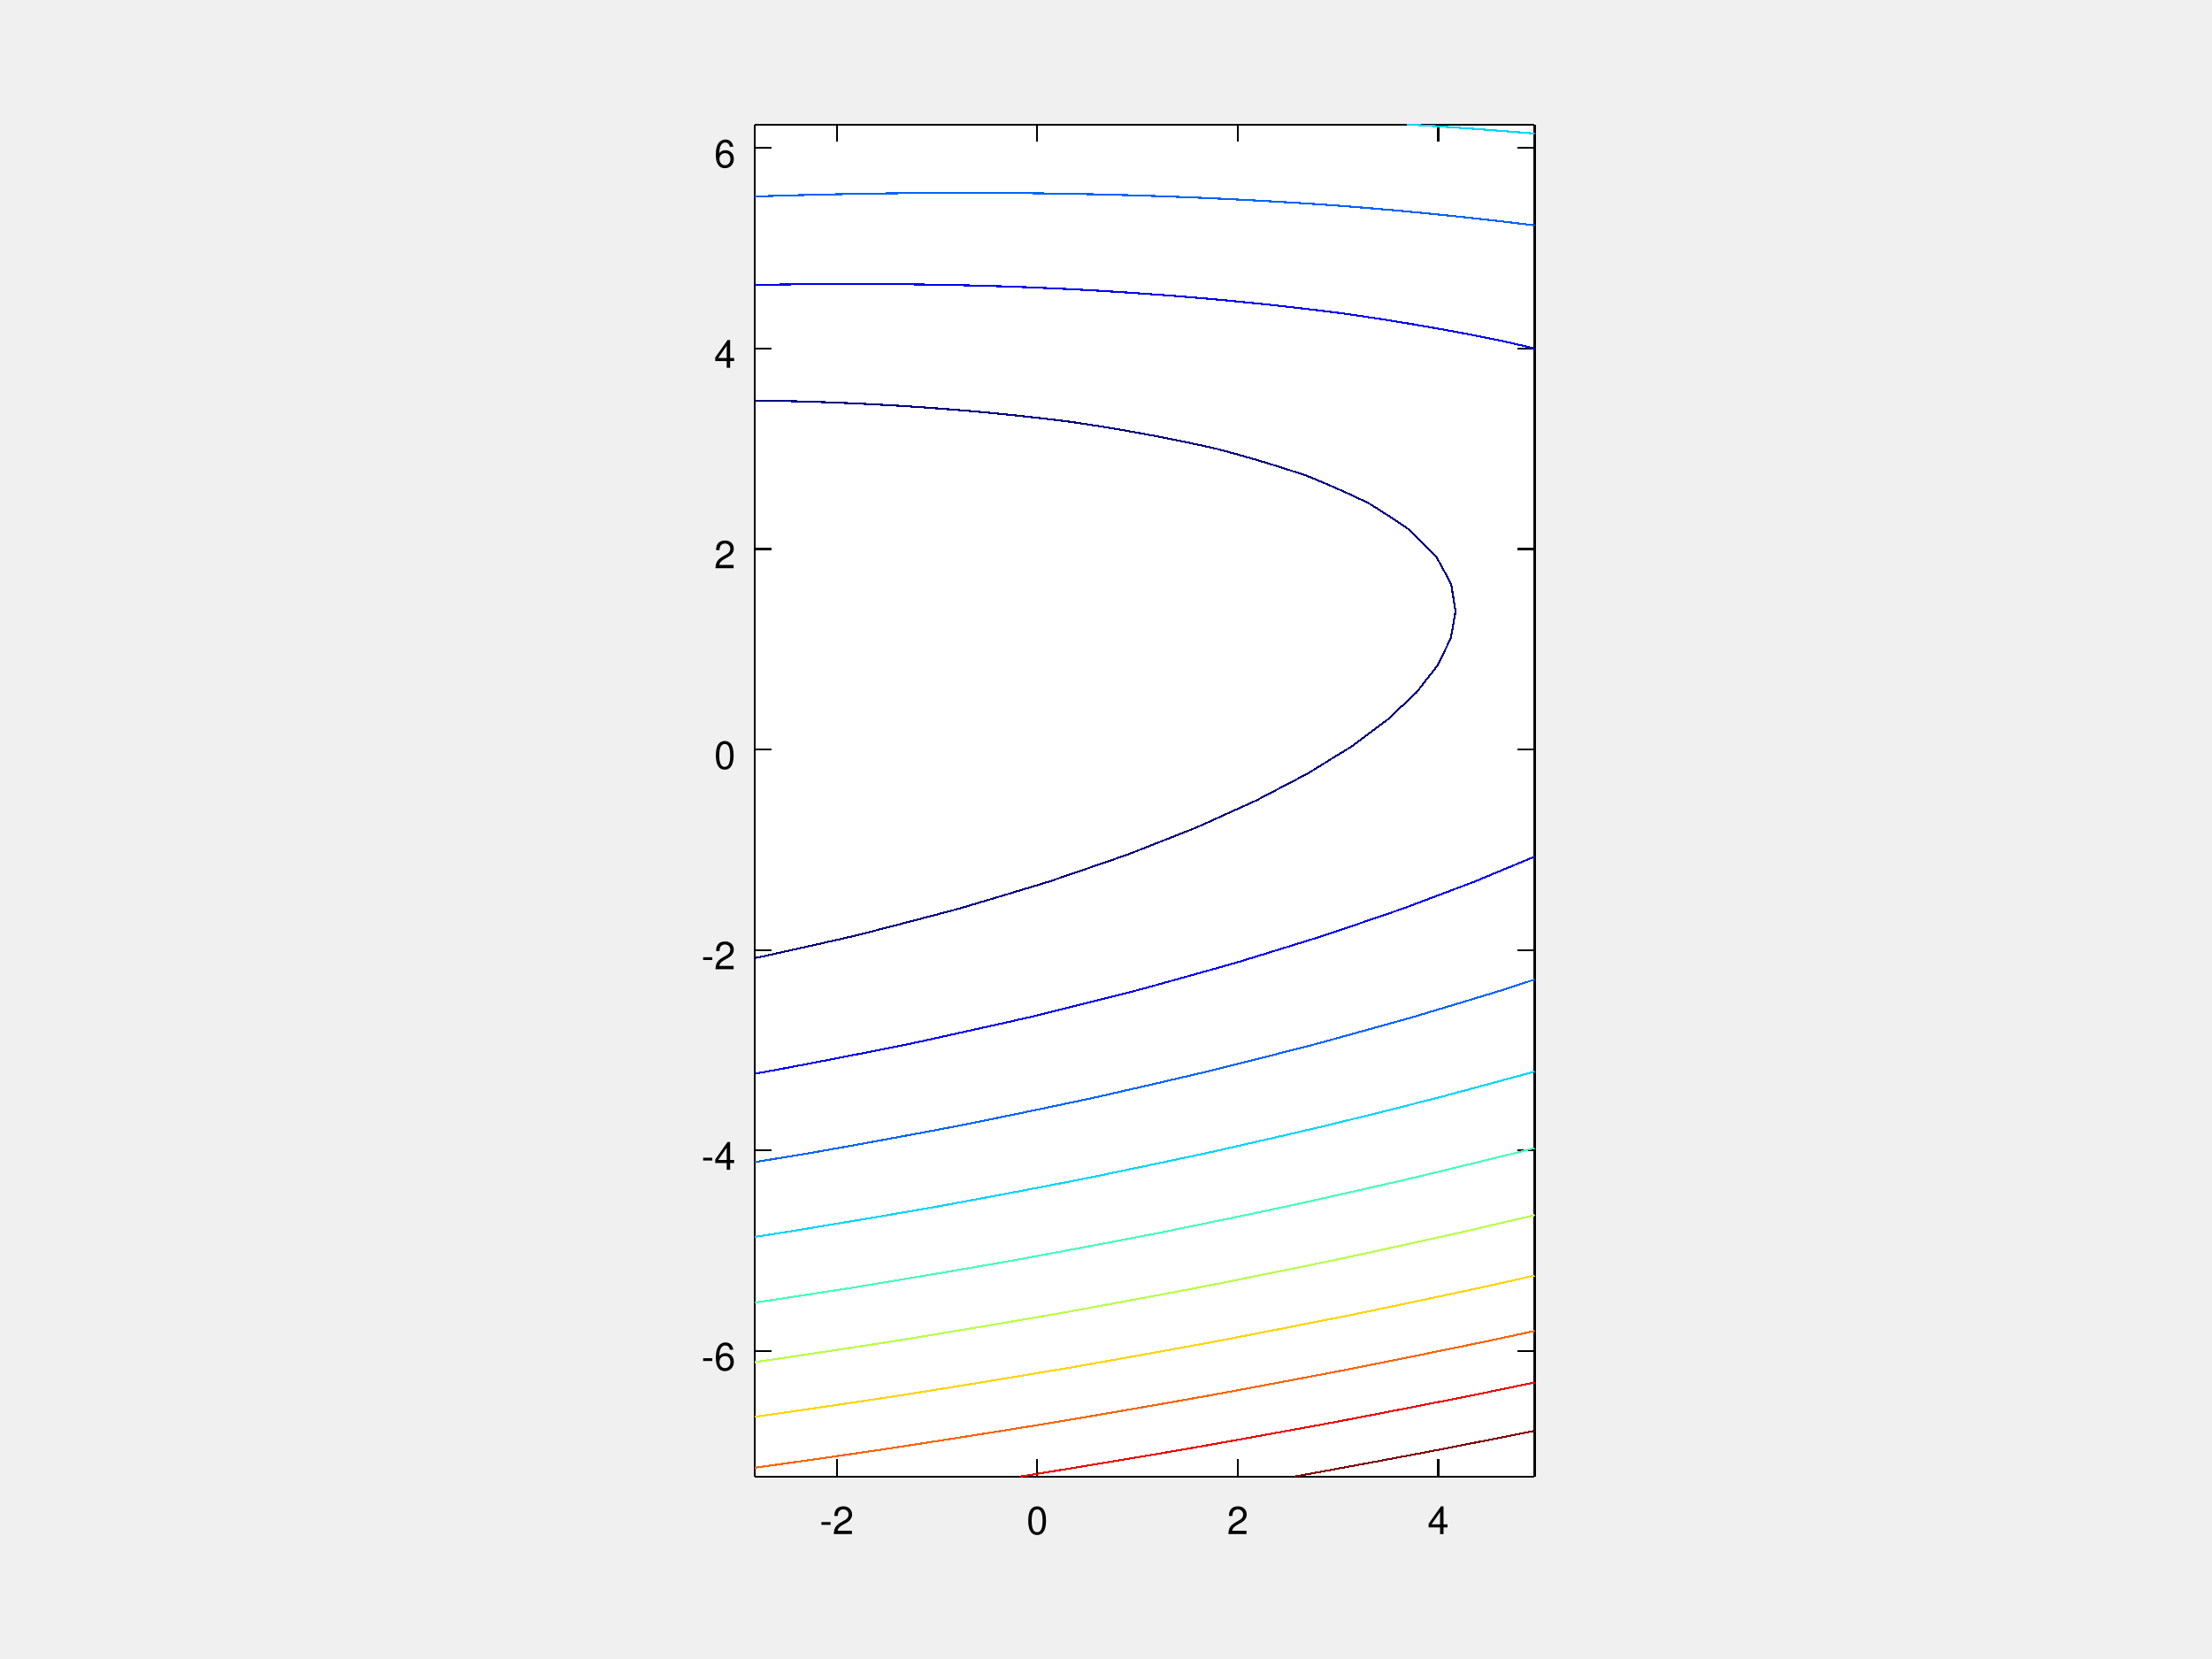
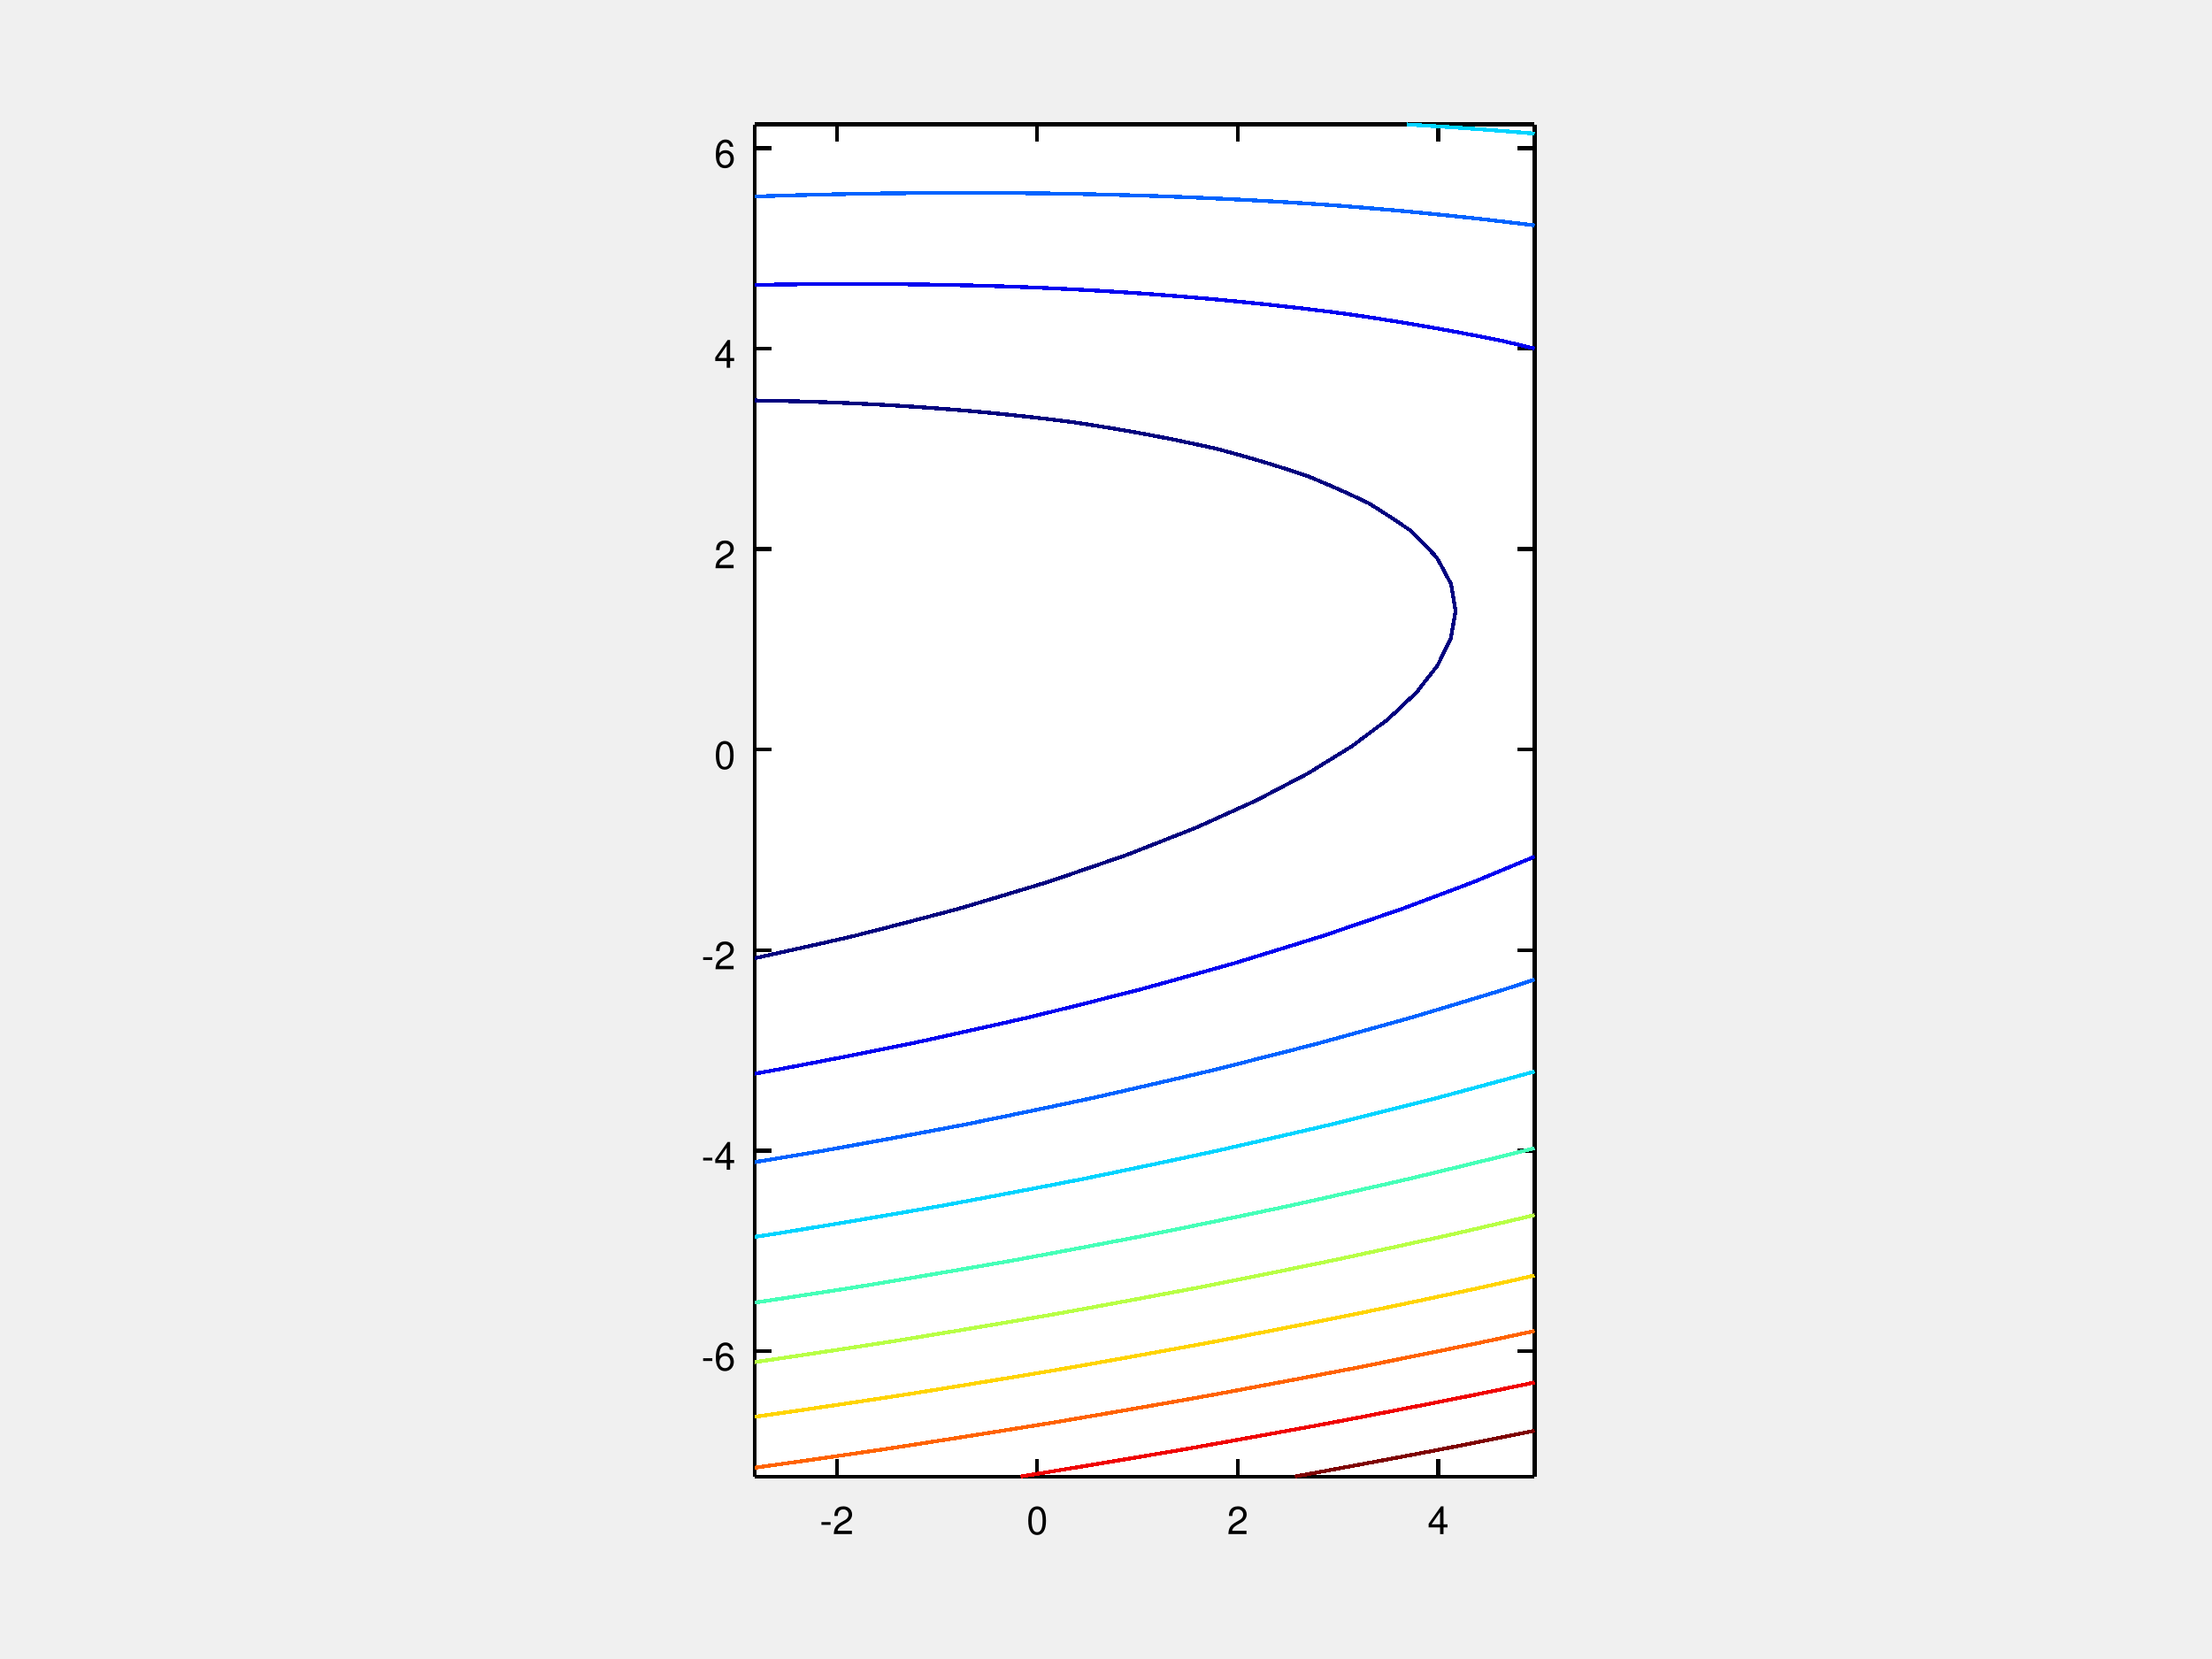
<svg xmlns="http://www.w3.org/2000/svg" width="576px" height="432px" viewBox="0 0 576 432">
  <defs>
</defs>
  <g shape-rendering="crispEdges">
    <polygon fill="#ffffff" points="196.532,384.48 399.628,384.48 196.532,32.4" />
    <polygon fill="#ffffff" points="399.628,384.48 399.628,32.4 196.532,32.4" />
-     <polyline fill="none" stroke="#000000" stroke-width="0.5" stroke-dasharray="16,0" points="196.532,384.48 399.628,384.48" />
-     <polyline fill="none" stroke="#000000" stroke-width="0.5" stroke-dasharray="16,0" points="196.532,32.4 399.628,32.4" />
-     <polyline fill="none" stroke="#000000" stroke-width="0.5" stroke-dasharray="16,0" points="196.532,32.4 399.628,32.4" />
-     <polyline fill="none" stroke="#000000" stroke-width="0.5" stroke-dasharray="16,0" points="196.532,384.48 399.628,384.48" />
-     <polyline fill="none" stroke="#000000" stroke-width="0.5" stroke-dasharray="16,0" points="196.532,384.48 196.532,32.4" />
-     <polyline fill="none" stroke="#000000" stroke-width="0.5" stroke-dasharray="16,0" points="399.628,384.48 399.628,32.4" />
-     <polyline fill="none" stroke="#000000" stroke-width="0.5" stroke-dasharray="16,0" points="399.628,384.48 399.628,32.4" />
-     <polyline fill="none" stroke="#000000" stroke-width="0.5" stroke-dasharray="16,0" points="196.532,384.48 196.532,32.4 196.532,32.4" />
-     <polyline fill="none" stroke="#000000" stroke-width="0.5" stroke-dasharray="16,0" points="399.628,32.4 399.628,32.4" />
-     <polyline fill="none" stroke="#000000" stroke-width="0.5" stroke-dasharray="16,0" points="399.628,384.48 399.628,384.48" />
-     <polyline fill="none" stroke="#000000" stroke-width="0.5" stroke-dasharray="16,0" points="196.532,384.48 196.532,384.48" />
-     <polyline fill="none" stroke="#000000" stroke-width="0.5" stroke-dasharray="16,0" points="217.89,384.48 217.89,380.015" />
-     <polyline fill="none" stroke="#000000" stroke-width="0.5" stroke-dasharray="16,0" points="217.89,32.4 217.89,36.865" />
-     <polyline fill="none" stroke="#000000" stroke-width="0.5" stroke-dasharray="16,0" points="270.097,384.48 270.097,380.015" />
-     <polyline fill="none" stroke="#000000" stroke-width="0.5" stroke-dasharray="16,0" points="270.097,32.4 270.097,36.865" />
-     <polyline fill="none" stroke="#000000" stroke-width="0.5" stroke-dasharray="16,0" points="322.303,384.48 322.303,380.015" />
-     <polyline fill="none" stroke="#000000" stroke-width="0.5" stroke-dasharray="16,0" points="322.303,32.4 322.303,36.865" />
-     <polyline fill="none" stroke="#000000" stroke-width="0.5" stroke-dasharray="16,0" points="374.509,384.48 374.509,380.015" />
-     <polyline fill="none" stroke="#000000" stroke-width="0.5" stroke-dasharray="16,0" points="374.509,32.4 374.509,36.865" />
+     <polyline fill="none" stroke="#000000" stroke-width="1.0" stroke-dasharray="16,0" points="196.532,384.48 399.628,384.48" />
+     <polyline fill="none" stroke="#000000" stroke-width="1.0" stroke-dasharray="16,0" points="196.532,32.4 399.628,32.4" />
+     <polyline fill="none" stroke="#000000" stroke-width="1.0" stroke-dasharray="16,0" points="196.532,32.4 399.628,32.4" />
+     <polyline fill="none" stroke="#000000" stroke-width="1.0" stroke-dasharray="16,0" points="196.532,384.48 399.628,384.48" />
+     <polyline fill="none" stroke="#000000" stroke-width="1.0" stroke-dasharray="16,0" points="196.532,384.48 196.532,32.4" />
+     <polyline fill="none" stroke="#000000" stroke-width="1.0" stroke-dasharray="16,0" points="399.628,384.48 399.628,32.4" />
+     <polyline fill="none" stroke="#000000" stroke-width="1.0" stroke-dasharray="16,0" points="399.628,384.48 399.628,32.4" />
+     <polyline fill="none" stroke="#000000" stroke-width="1.0" stroke-dasharray="16,0" points="196.532,384.48 196.532,32.4 196.532,32.4" />
+     <polyline fill="none" stroke="#000000" stroke-width="1.0" stroke-dasharray="16,0" points="399.628,32.4 399.628,32.4" />
+     <polyline fill="none" stroke="#000000" stroke-width="1.0" stroke-dasharray="16,0" points="399.628,384.48 399.628,384.48" />
+     <polyline fill="none" stroke="#000000" stroke-width="1.0" stroke-dasharray="16,0" points="196.532,384.48 196.532,384.48" />
+     <polyline fill="none" stroke="#000000" stroke-width="1.0" stroke-dasharray="16,0" points="217.89,384.48 217.89,380.015" />
+     <polyline fill="none" stroke="#000000" stroke-width="1.0" stroke-dasharray="16,0" points="217.89,32.4 217.89,36.865" />
+     <polyline fill="none" stroke="#000000" stroke-width="1.0" stroke-dasharray="16,0" points="270.097,384.48 270.097,380.015" />
+     <polyline fill="none" stroke="#000000" stroke-width="1.0" stroke-dasharray="16,0" points="270.097,32.4 270.097,36.865" />
+     <polyline fill="none" stroke="#000000" stroke-width="1.0" stroke-dasharray="16,0" points="322.303,384.48 322.303,380.015" />
+     <polyline fill="none" stroke="#000000" stroke-width="1.0" stroke-dasharray="16,0" points="322.303,32.4 322.303,36.865" />
+     <polyline fill="none" stroke="#000000" stroke-width="1.0" stroke-dasharray="16,0" points="374.509,384.48 374.509,380.015" />
+     <polyline fill="none" stroke="#000000" stroke-width="1.0" stroke-dasharray="16,0" points="374.509,32.4 374.509,36.865" />
    <text fill="#000000" x="217.89" y="389.481" font-size="10" text-anchor="middle" baseline-shift="-10" font-family="Helvetica">-2</text>
    <text fill="#000000" x="270.097" y="389.481" font-size="10" text-anchor="middle" baseline-shift="-10" font-family="Helvetica">0</text>
    <text fill="#000000" x="322.303" y="389.481" font-size="10" text-anchor="middle" baseline-shift="-10" font-family="Helvetica">2</text>
    <text fill="#000000" x="374.509" y="389.481" font-size="10" text-anchor="middle" baseline-shift="-10" font-family="Helvetica">4</text>
-     <polyline fill="none" stroke="#000000" stroke-width="0.5" stroke-dasharray="16,0" points="196.532,351.806 200.998,351.806" />
-     <polyline fill="none" stroke="#000000" stroke-width="0.5" stroke-dasharray="16,0" points="399.628,351.806 395.162,351.806" />
-     <polyline fill="none" stroke="#000000" stroke-width="0.5" stroke-dasharray="16,0" points="196.532,299.599 200.998,299.599" />
-     <polyline fill="none" stroke="#000000" stroke-width="0.5" stroke-dasharray="16,0" points="399.628,299.599 395.162,299.599" />
-     <polyline fill="none" stroke="#000000" stroke-width="0.5" stroke-dasharray="16,0" points="196.532,247.393 200.998,247.393" />
-     <polyline fill="none" stroke="#000000" stroke-width="0.5" stroke-dasharray="16,0" points="399.628,247.393 395.162,247.393" />
-     <polyline fill="none" stroke="#000000" stroke-width="0.5" stroke-dasharray="16,0" points="196.532,195.187 200.998,195.187" />
-     <polyline fill="none" stroke="#000000" stroke-width="0.5" stroke-dasharray="16,0" points="399.628,195.187 395.162,195.187" />
-     <polyline fill="none" stroke="#000000" stroke-width="0.5" stroke-dasharray="16,0" points="196.532,142.981 200.998,142.981" />
-     <polyline fill="none" stroke="#000000" stroke-width="0.5" stroke-dasharray="16,0" points="399.628,142.981 395.162,142.981" />
-     <polyline fill="none" stroke="#000000" stroke-width="0.5" stroke-dasharray="16,0" points="196.532,90.775 200.998,90.775" />
-     <polyline fill="none" stroke="#000000" stroke-width="0.5" stroke-dasharray="16,0" points="399.628,90.775 395.162,90.775" />
-     <polyline fill="none" stroke="#000000" stroke-width="0.5" stroke-dasharray="16,0" points="196.532,38.569 200.998,38.569" />
-     <polyline fill="none" stroke="#000000" stroke-width="0.5" stroke-dasharray="16,0" points="399.628,38.569 395.162,38.569" />
+     <polyline fill="none" stroke="#000000" stroke-width="1.0" stroke-dasharray="16,0" points="196.532,351.806 200.998,351.806" />
+     <polyline fill="none" stroke="#000000" stroke-width="1.0" stroke-dasharray="16,0" points="399.628,351.806 395.162,351.806" />
+     <polyline fill="none" stroke="#000000" stroke-width="1.0" stroke-dasharray="16,0" points="196.532,299.599 200.998,299.599" />
+     <polyline fill="none" stroke="#000000" stroke-width="1.0" stroke-dasharray="16,0" points="399.628,299.599 395.162,299.599" />
+     <polyline fill="none" stroke="#000000" stroke-width="1.0" stroke-dasharray="16,0" points="196.532,247.393 200.998,247.393" />
+     <polyline fill="none" stroke="#000000" stroke-width="1.0" stroke-dasharray="16,0" points="399.628,247.393 395.162,247.393" />
+     <polyline fill="none" stroke="#000000" stroke-width="1.0" stroke-dasharray="16,0" points="196.532,195.187 200.998,195.187" />
+     <polyline fill="none" stroke="#000000" stroke-width="1.0" stroke-dasharray="16,0" points="399.628,195.187 395.162,195.187" />
+     <polyline fill="none" stroke="#000000" stroke-width="1.0" stroke-dasharray="16,0" points="196.532,142.981 200.998,142.981" />
+     <polyline fill="none" stroke="#000000" stroke-width="1.0" stroke-dasharray="16,0" points="399.628,142.981 395.162,142.981" />
+     <polyline fill="none" stroke="#000000" stroke-width="1.0" stroke-dasharray="16,0" points="196.532,90.775 200.998,90.775" />
+     <polyline fill="none" stroke="#000000" stroke-width="1.0" stroke-dasharray="16,0" points="399.628,90.775 395.162,90.775" />
+     <polyline fill="none" stroke="#000000" stroke-width="1.0" stroke-dasharray="16,0" points="196.532,38.569 200.998,38.569" />
+     <polyline fill="none" stroke="#000000" stroke-width="1.0" stroke-dasharray="16,0" points="399.628,38.569 395.162,38.569" />
    <text fill="#000000" x="191.53" y="351.806" font-size="10" text-anchor="end" baseline-shift="-5" font-family="Helvetica">-6</text>
    <text fill="#000000" x="191.53" y="299.599" font-size="10" text-anchor="end" baseline-shift="-5" font-family="Helvetica">-4</text>
    <text fill="#000000" x="191.53" y="247.393" font-size="10" text-anchor="end" baseline-shift="-5" font-family="Helvetica">-2</text>
    <text fill="#000000" x="191.53" y="195.187" font-size="10" text-anchor="end" baseline-shift="-5" font-family="Helvetica">0</text>
    <text fill="#000000" x="191.53" y="142.981" font-size="10" text-anchor="end" baseline-shift="-5" font-family="Helvetica">2</text>
    <text fill="#000000" x="191.53" y="90.775" font-size="10" text-anchor="end" baseline-shift="-5" font-family="Helvetica">4</text>
    <text fill="#000000" x="191.53" y="38.569" font-size="10" text-anchor="end" baseline-shift="-5" font-family="Helvetica">6</text>
-     <polyline fill="none" stroke="#00007f" stroke-width="0.5" points="196.532,249.506 200.594,248.619 204.656,247.724 208.718,246.82 212.78,245.909 216.842,244.989 220.903,244.061 222.693,243.648 224.965,243.07 229.027,242.028 233.089,240.978 237.151,239.922 241.213,238.858 245.275,237.788 249.337,236.711 249.728,236.606 253.399,235.517 257.461,234.304 261.523,233.087 265.585,231.864 269.647,230.636 273.171,229.565 273.708,229.382 277.77,227.992 281.832,226.598 285.894,225.2 289.956,223.8 293.648,222.523 294.018,222.379 298.08,220.782 302.142,219.185 306.204,217.587 310.266,215.988 311.546,215.482 314.328,214.224 318.39,212.387 322.452,210.553 326.513,208.722 327.136,208.44 330.575,206.631 334.637,204.501 338.699,202.38 340.577,201.398 342.761,200.043 346.823,197.529 350.885,195.035 351.989,194.357 354.947,192.131 359.009,189.102 361.42,187.315 363.071,185.744 367.133,181.915 368.891,180.274 371.195,177.286 374.374,173.232 375.257,171.389 377.79,166.19 379.027,159.149 377.87,152.107 375.257,147.219 374.043,145.066 371.195,142.084 367.133,138.058 367.097,138.024 363.071,135.289 359.009,132.662 356.293,130.982 354.947,130.333 350.885,128.442 346.823,126.633 342.761,124.903 340.41,123.941 338.699,123.363 334.637,122.041 330.575,120.773 326.513,119.559 322.452,118.396 318.39,117.284 316.929,116.899 314.328,116.313 310.266,115.433 306.204,114.591 302.142,113.787 298.08,113.02 294.018,112.287 289.956,111.59 285.894,110.927 281.832,110.297 278.846,109.858 277.77,109.718 273.708,109.216 269.647,108.741 265.585,108.292 261.523,107.87 257.461,107.473 253.399,107.101 249.337,106.753 245.275,106.43 241.213,106.13 237.151,105.854 233.089,105.6 229.027,105.369 224.965,105.16 220.903,104.972 216.842,104.806 212.78,104.661 208.718,104.536 204.656,104.431 200.594,104.346 196.532,104.281" />
-     <polyline fill="none" stroke="#0000f0" stroke-width="0.5" points="196.532,279.575 200.594,278.869 200.669,278.856 204.656,278.107 208.718,277.337 212.78,276.56 216.842,275.776 220.903,274.985 224.965,274.188 229.027,273.384 233.089,272.573 236.863,271.814 237.151,271.752 241.213,270.869 245.275,269.979 249.337,269.082 253.399,268.18 257.461,267.272 261.523,266.358 265.585,265.438 268.499,264.773 269.647,264.492 273.708,263.489 277.77,262.481 281.832,261.467 285.894,260.448 289.956,259.424 294.018,258.394 296.618,257.731 298.08,257.33 302.142,256.207 306.204,255.079 310.266,253.947 314.328,252.81 318.39,251.669 321.86,250.69 322.452,250.509 326.513,249.262 330.575,248.011 334.637,246.756 338.699,245.498 342.761,244.236 344.645,243.648 346.823,242.91 350.885,241.527 354.947,240.143 359.009,238.755 363.071,237.365 365.279,236.606 367.133,235.912 371.195,234.383 375.257,232.854 379.318,231.323 383.38,229.792 383.979,229.565 387.442,228.124 391.504,226.433 395.566,224.742 399.628,223.053" />
-     <polyline fill="none" stroke="#0000f0" stroke-width="0.5" points="399.628,90.766 395.566,89.793 391.504,88.853 390.972,88.733 387.442,88.019 383.38,87.225 379.318,86.456 375.257,85.714 371.195,84.997 367.133,84.305 363.071,83.638 359.009,82.996 354.947,82.377 350.885,81.782 350.245,81.691 346.823,81.25 342.761,80.747 338.699,80.263 334.637,79.8 330.575,79.356 326.513,78.932 322.452,78.527 318.39,78.14 314.328,77.772 310.266,77.423 306.204,77.091 302.142,76.778 298.08,76.481 294.018,76.203 289.956,75.941 285.894,75.696 281.832,75.468 277.77,75.256 273.708,75.061 269.647,74.881 265.585,74.718 263.726,74.65 261.523,74.575 257.461,74.452 253.399,74.342 249.337,74.247 245.275,74.165 241.213,74.097 237.151,74.042 233.089,74 229.027,73.972 224.965,73.956 220.903,73.953 216.842,73.963 212.78,73.985 208.718,74.02 204.656,74.067 200.594,74.126 196.532,74.196" />
-     <polyline fill="none" stroke="#0063ff" stroke-width="0.5" points="196.532,302.611 200.594,301.95 204.656,301.283 208.718,300.61 212.482,299.981 212.78,299.928 216.842,299.204 220.903,298.473 224.965,297.737 229.027,296.994 233.089,296.246 237.151,295.492 241.213,294.733 245.275,293.968 249.337,293.197 250.682,292.939 253.399,292.39 257.461,291.562 261.523,290.728 265.585,289.889 269.647,289.045 273.708,288.196 277.77,287.341 281.832,286.481 284.569,285.898 285.894,285.599 289.956,284.675 294.018,283.747 298.08,282.814 302.142,281.876 306.204,280.933 310.266,279.985 314.328,279.033 315.078,278.856 318.39,278.027 322.452,277.004 326.513,275.977 330.575,274.946 334.637,273.911 338.699,272.871 342.761,271.827 342.81,271.814 346.823,270.71 350.885,269.589 354.947,268.464 359.009,267.334 363.071,266.202 367.133,265.065 368.171,264.773 371.195,263.866 375.257,262.643 379.318,261.417 383.38,260.188 387.442,258.956 391.47,257.731 391.504,257.72 395.566,256.392 399.628,255.061" />
-     <polyline fill="none" stroke="#0063ff" stroke-width="0.5" points="399.628,58.697 395.566,58.194 391.504,57.708 387.442,57.238 383.38,56.786 379.318,56.349 375.257,55.929 371.195,55.525 367.133,55.137 363.071,54.764 359.009,54.407 354.947,54.066 350.885,53.739 348.101,53.525 346.823,53.433 342.761,53.155 338.699,52.89 334.637,52.638 330.575,52.4 326.513,52.175 322.452,51.963 318.39,51.764 314.328,51.578 310.266,51.404 306.204,51.242 302.142,51.093 298.08,50.956 294.018,50.832 289.956,50.719 285.894,50.618 281.832,50.529 277.77,50.451 273.708,50.385 269.647,50.33 265.585,50.286 261.523,50.254 257.461,50.233 253.399,50.222 249.337,50.223 245.275,50.234 241.213,50.256 237.151,50.288 233.089,50.33 229.027,50.383 224.965,50.446 220.903,50.52 216.842,50.603 212.78,50.696 208.718,50.799 204.656,50.911 200.594,51.034 196.532,51.166" />
-     <polyline fill="none" stroke="#00d4ff" stroke-width="0.5" points="366.311,32.4 367.133,32.448 371.195,32.697 375.257,32.957 379.318,33.23 383.38,33.516 387.442,33.814 391.504,34.125 395.566,34.449 399.628,34.786" />
-     <polyline fill="none" stroke="#00d4ff" stroke-width="0.5" points="196.532,322.08 200.594,321.461 202.901,321.106 204.656,320.823 208.718,320.161 212.78,319.495 216.842,318.823 220.903,318.145 224.965,317.462 229.027,316.774 233.089,316.08 237.151,315.382 241.213,314.678 244.729,314.064 245.275,313.964 249.337,313.214 253.399,312.459 257.461,311.698 261.523,310.933 265.585,310.163 269.647,309.388 273.708,308.607 277.77,307.823 281.832,307.033 281.886,307.022 285.894,306.198 289.956,305.357 294.018,304.512 298.08,303.663 302.142,302.808 306.204,301.949 310.266,301.086 314.328,300.218 315.431,299.981 318.39,299.312 322.452,298.389 326.513,297.461 330.575,296.529 334.637,295.593 338.699,294.653 342.761,293.709 346.055,292.939 346.823,292.75 350.885,291.745 354.947,290.736 359.009,289.723 363.071,288.707 367.133,287.686 371.195,286.662 374.212,285.898 375.257,285.619 379.318,284.528 383.38,283.434 387.442,282.336 391.504,281.235 395.566,280.131 399.628,279.023" />
-     <polyline fill="none" stroke="#46ffb8" stroke-width="0.5" points="196.532,339.194 200.594,338.586 204.656,337.974 208.718,337.356 212.78,336.733 216.842,336.106 220.903,335.473 222.713,335.189 224.965,334.82 229.027,334.149 233.089,333.473 237.151,332.793 241.213,332.108 245.275,331.417 249.337,330.723 253.399,330.023 257.461,329.319 261.523,328.61 264.158,328.147 265.585,327.886 269.647,327.135 273.708,326.38 277.77,325.62 281.832,324.856 285.894,324.088 289.956,323.315 294.018,322.538 298.08,321.756 301.441,321.106 302.142,320.964 306.204,320.137 310.266,319.306 314.328,318.47 318.39,317.631 322.452,316.787 326.513,315.939 330.575,315.087 334.637,314.231 335.425,314.064 338.699,313.338 342.761,312.433 346.823,311.524 350.885,310.611 354.947,309.694 359.009,308.774 363.071,307.849 366.689,307.022 367.133,306.916 371.195,305.939 375.257,304.957 379.318,303.973 383.38,302.984 387.442,301.992 391.504,300.997 395.566,299.998 395.636,299.981 399.628,298.946" />
-     <polyline fill="none" stroke="#b8ff46" stroke-width="0.5" points="196.532,354.695 200.594,354.101 204.656,353.502 208.718,352.898 212.78,352.29 216.842,351.677 220.903,351.059 224.965,350.437 229.027,349.811 232.494,349.272 233.089,349.176 237.151,348.514 241.213,347.849 245.275,347.178 249.337,346.503 253.399,345.824 257.461,345.141 261.523,344.453 265.585,343.76 269.647,343.064 273.708,342.363 274.472,342.23 277.77,341.634 281.832,340.896 285.894,340.153 289.956,339.406 294.018,338.655 298.08,337.9 302.142,337.141 306.204,336.378 310.266,335.611 312.485,335.189 314.328,334.825 318.39,334.017 322.452,333.205 326.513,332.389 330.575,331.569 334.637,330.746 338.699,329.918 342.761,329.087 346.823,328.252 347.329,328.147 350.885,327.381 354.947,326.503 359.009,325.62 363.071,324.734 367.133,323.844 371.195,322.951 375.257,322.054 379.318,321.153 379.532,321.106 383.38,320.211 387.442,319.264 391.504,318.313 395.566,317.358 399.628,316.4" />
-     <polyline fill="none" stroke="#ffd400" stroke-width="0.5" points="196.532,368.942 200.594,368.362 204.656,367.777 208.718,367.188 212.78,366.594 216.842,365.997 220.903,365.395 224.965,364.788 229.027,364.178 233.089,363.563 234.449,363.355 237.151,362.928 241.213,362.282 245.275,361.631 249.337,360.976 253.399,360.316 257.461,359.653 261.523,358.986 265.585,358.314 269.647,357.639 273.708,356.959 277.544,356.314 277.77,356.274 281.832,355.56 285.894,354.842 289.956,354.121 294.018,353.395 298.08,352.665 302.142,351.932 306.204,351.194 310.266,350.453 314.328,349.708 316.692,349.272 318.39,348.947 322.452,348.166 326.513,347.38 330.575,346.591 334.637,345.798 338.699,345.001 342.761,344.201 346.823,343.397 350.885,342.589 352.68,342.23 354.947,341.76 359.009,340.913 363.071,340.063 367.133,339.209 371.195,338.351 375.257,337.491 379.318,336.626 383.38,335.758 386.034,335.189 387.442,334.875 391.504,333.965 395.566,333.052 399.628,332.135" />
-     <polyline fill="none" stroke="#ff6300" stroke-width="0.5" points="196.532,382.194 200.594,381.628 204.656,381.058 208.718,380.483 212.78,379.905 216.842,379.322 220.903,378.735 224.965,378.144 229.027,377.549 229.777,377.438 233.089,376.933 237.151,376.309 241.213,375.681 245.275,375.049 249.337,374.413 253.399,373.773 257.461,373.129 261.523,372.482 265.585,371.83 269.647,371.175 273.708,370.515 274.433,370.397 277.77,369.833 281.832,369.142 285.894,368.448 289.956,367.75 294.018,367.048 298.08,366.343 302.142,365.633 306.204,364.92 310.266,364.204 314.328,363.484 315.047,363.355 318.39,362.738 322.452,361.984 326.513,361.227 330.575,360.466 334.637,359.702 338.699,358.934 342.761,358.163 346.823,357.388 350.885,356.609 352.419,356.314 354.947,355.81 359.009,354.995 363.071,354.178 367.133,353.357 371.195,352.533 375.257,351.705 379.318,350.874 383.38,350.04 387.105,349.272 387.442,349.2 391.504,348.328 395.566,347.452 399.628,346.574" />
-     <polyline fill="none" stroke="#f00000" stroke-width="0.5" points="265.769,384.48 269.647,383.852 273.708,383.191 277.77,382.526 281.832,381.857 285.894,381.185 289.956,380.509 294.018,379.83 298.08,379.147 302.142,378.46 306.204,377.77 308.145,377.438 310.266,377.064 314.328,376.344 318.39,375.62 322.452,374.892 326.513,374.161 330.575,373.426 334.637,372.689 338.699,371.947 342.761,371.203 346.823,370.454 347.134,370.397 350.885,369.679 354.947,368.899 359.009,368.115 363.071,367.328 367.133,366.537 371.195,365.744 375.257,364.947 379.318,364.147 383.321,363.355 383.38,363.343 387.442,362.508 391.504,361.671 395.566,360.83 399.628,359.985" />
-     <polyline fill="none" stroke="#7f0000" stroke-width="0.5" points="337.186,384.48 338.699,384.205 342.761,383.461 346.823,382.715 350.885,381.965 354.947,381.213 359.009,380.457 363.071,379.697 367.133,378.935 371.195,378.169 375.057,377.438 375.257,377.399 379.318,376.602 383.38,375.802 387.442,374.999 391.504,374.192 395.566,373.383 399.628,372.57" />
+     <polyline fill="none" stroke="#00007f" stroke-width="1.0" points="196.532,249.506 200.594,248.619 204.656,247.724 208.718,246.82 212.78,245.909 216.842,244.989 220.903,244.061 222.693,243.648 224.965,243.07 229.027,242.028 233.089,240.978 237.151,239.922 241.213,238.858 245.275,237.788 249.337,236.711 249.728,236.606 253.399,235.517 257.461,234.304 261.523,233.087 265.585,231.864 269.647,230.636 273.171,229.565 273.708,229.382 277.77,227.992 281.832,226.598 285.894,225.2 289.956,223.8 293.648,222.523 294.018,222.379 298.08,220.782 302.142,219.185 306.204,217.587 310.266,215.988 311.546,215.482 314.328,214.224 318.39,212.387 322.452,210.553 326.513,208.722 327.136,208.44 330.575,206.631 334.637,204.501 338.699,202.38 340.577,201.398 342.761,200.043 346.823,197.529 350.885,195.035 351.989,194.357 354.947,192.131 359.009,189.102 361.42,187.315 363.071,185.744 367.133,181.915 368.891,180.274 371.195,177.286 374.374,173.232 375.257,171.389 377.79,166.19 379.027,159.149 377.87,152.107 375.257,147.219 374.043,145.066 371.195,142.084 367.133,138.058 367.097,138.024 363.071,135.289 359.009,132.662 356.293,130.982 354.947,130.333 350.885,128.442 346.823,126.633 342.761,124.903 340.41,123.941 338.699,123.363 334.637,122.041 330.575,120.773 326.513,119.559 322.452,118.396 318.39,117.284 316.929,116.899 314.328,116.313 310.266,115.433 306.204,114.591 302.142,113.787 298.08,113.02 294.018,112.287 289.956,111.59 285.894,110.927 281.832,110.297 278.846,109.858 277.77,109.718 273.708,109.216 269.647,108.741 265.585,108.292 261.523,107.87 257.461,107.473 253.399,107.101 249.337,106.753 245.275,106.43 241.213,106.13 237.151,105.854 233.089,105.6 229.027,105.369 224.965,105.16 220.903,104.972 216.842,104.806 212.78,104.661 208.718,104.536 204.656,104.431 200.594,104.346 196.532,104.281" />
+     <polyline fill="none" stroke="#0000f0" stroke-width="1.0" points="196.532,279.575 200.594,278.869 200.669,278.856 204.656,278.107 208.718,277.337 212.78,276.56 216.842,275.776 220.903,274.985 224.965,274.188 229.027,273.384 233.089,272.573 236.863,271.814 237.151,271.752 241.213,270.869 245.275,269.979 249.337,269.082 253.399,268.18 257.461,267.272 261.523,266.358 265.585,265.438 268.499,264.773 269.647,264.492 273.708,263.489 277.77,262.481 281.832,261.467 285.894,260.448 289.956,259.424 294.018,258.394 296.618,257.731 298.08,257.33 302.142,256.207 306.204,255.079 310.266,253.947 314.328,252.81 318.39,251.669 321.86,250.69 322.452,250.509 326.513,249.262 330.575,248.011 334.637,246.756 338.699,245.498 342.761,244.236 344.645,243.648 346.823,242.91 350.885,241.527 354.947,240.143 359.009,238.755 363.071,237.365 365.279,236.606 367.133,235.912 371.195,234.383 375.257,232.854 379.318,231.323 383.38,229.792 383.979,229.565 387.442,228.124 391.504,226.433 395.566,224.742 399.628,223.053" />
+     <polyline fill="none" stroke="#0000f0" stroke-width="1.0" points="399.628,90.766 395.566,89.793 391.504,88.853 390.972,88.733 387.442,88.019 383.38,87.225 379.318,86.456 375.257,85.714 371.195,84.997 367.133,84.305 363.071,83.638 359.009,82.996 354.947,82.377 350.885,81.782 350.245,81.691 346.823,81.25 342.761,80.747 338.699,80.263 334.637,79.8 330.575,79.356 326.513,78.932 322.452,78.527 318.39,78.14 314.328,77.772 310.266,77.423 306.204,77.091 302.142,76.778 298.08,76.481 294.018,76.203 289.956,75.941 285.894,75.696 281.832,75.468 277.77,75.256 273.708,75.061 269.647,74.881 265.585,74.718 263.726,74.65 261.523,74.575 257.461,74.452 253.399,74.342 249.337,74.247 245.275,74.165 241.213,74.097 237.151,74.042 233.089,74 229.027,73.972 224.965,73.956 220.903,73.953 216.842,73.963 212.78,73.985 208.718,74.02 204.656,74.067 200.594,74.126 196.532,74.196" />
+     <polyline fill="none" stroke="#0063ff" stroke-width="1.0" points="196.532,302.611 200.594,301.95 204.656,301.283 208.718,300.61 212.482,299.981 212.78,299.928 216.842,299.204 220.903,298.473 224.965,297.737 229.027,296.994 233.089,296.246 237.151,295.492 241.213,294.733 245.275,293.968 249.337,293.197 250.682,292.939 253.399,292.39 257.461,291.562 261.523,290.728 265.585,289.889 269.647,289.045 273.708,288.196 277.77,287.341 281.832,286.481 284.569,285.898 285.894,285.599 289.956,284.675 294.018,283.747 298.08,282.814 302.142,281.876 306.204,280.933 310.266,279.985 314.328,279.033 315.078,278.856 318.39,278.027 322.452,277.004 326.513,275.977 330.575,274.946 334.637,273.911 338.699,272.871 342.761,271.827 342.81,271.814 346.823,270.71 350.885,269.589 354.947,268.464 359.009,267.334 363.071,266.202 367.133,265.065 368.171,264.773 371.195,263.866 375.257,262.643 379.318,261.417 383.38,260.188 387.442,258.956 391.47,257.731 391.504,257.72 395.566,256.392 399.628,255.061" />
+     <polyline fill="none" stroke="#0063ff" stroke-width="1.0" points="399.628,58.697 395.566,58.194 391.504,57.708 387.442,57.238 383.38,56.786 379.318,56.349 375.257,55.929 371.195,55.525 367.133,55.137 363.071,54.764 359.009,54.407 354.947,54.066 350.885,53.739 348.101,53.525 346.823,53.433 342.761,53.155 338.699,52.89 334.637,52.638 330.575,52.4 326.513,52.175 322.452,51.963 318.39,51.764 314.328,51.578 310.266,51.404 306.204,51.242 302.142,51.093 298.08,50.956 294.018,50.832 289.956,50.719 285.894,50.618 281.832,50.529 277.77,50.451 273.708,50.385 269.647,50.33 265.585,50.286 261.523,50.254 257.461,50.233 253.399,50.222 249.337,50.223 245.275,50.234 241.213,50.256 237.151,50.288 233.089,50.33 229.027,50.383 224.965,50.446 220.903,50.52 216.842,50.603 212.78,50.696 208.718,50.799 204.656,50.911 200.594,51.034 196.532,51.166" />
+     <polyline fill="none" stroke="#00d4ff" stroke-width="1.0" points="366.311,32.4 367.133,32.448 371.195,32.697 375.257,32.957 379.318,33.23 383.38,33.516 387.442,33.814 391.504,34.125 395.566,34.449 399.628,34.786" />
+     <polyline fill="none" stroke="#00d4ff" stroke-width="1.0" points="196.532,322.08 200.594,321.461 202.901,321.106 204.656,320.823 208.718,320.161 212.78,319.495 216.842,318.823 220.903,318.145 224.965,317.462 229.027,316.774 233.089,316.08 237.151,315.382 241.213,314.678 244.729,314.064 245.275,313.964 249.337,313.214 253.399,312.459 257.461,311.698 261.523,310.933 265.585,310.163 269.647,309.388 273.708,308.607 277.77,307.823 281.832,307.033 281.886,307.022 285.894,306.198 289.956,305.357 294.018,304.512 298.08,303.663 302.142,302.808 306.204,301.949 310.266,301.086 314.328,300.218 315.431,299.981 318.39,299.312 322.452,298.389 326.513,297.461 330.575,296.529 334.637,295.593 338.699,294.653 342.761,293.709 346.055,292.939 346.823,292.75 350.885,291.745 354.947,290.736 359.009,289.723 363.071,288.707 367.133,287.686 371.195,286.662 374.212,285.898 375.257,285.619 379.318,284.528 383.38,283.434 387.442,282.336 391.504,281.235 395.566,280.131 399.628,279.023" />
+     <polyline fill="none" stroke="#46ffb8" stroke-width="1.0" points="196.532,339.194 200.594,338.586 204.656,337.974 208.718,337.356 212.78,336.733 216.842,336.106 220.903,335.473 222.713,335.189 224.965,334.82 229.027,334.149 233.089,333.473 237.151,332.793 241.213,332.108 245.275,331.417 249.337,330.723 253.399,330.023 257.461,329.319 261.523,328.61 264.158,328.147 265.585,327.886 269.647,327.135 273.708,326.38 277.77,325.62 281.832,324.856 285.894,324.088 289.956,323.315 294.018,322.538 298.08,321.756 301.441,321.106 302.142,320.964 306.204,320.137 310.266,319.306 314.328,318.47 318.39,317.631 322.452,316.787 326.513,315.939 330.575,315.087 334.637,314.231 335.425,314.064 338.699,313.338 342.761,312.433 346.823,311.524 350.885,310.611 354.947,309.694 359.009,308.774 363.071,307.849 366.689,307.022 367.133,306.916 371.195,305.939 375.257,304.957 379.318,303.973 383.38,302.984 387.442,301.992 391.504,300.997 395.566,299.998 395.636,299.981 399.628,298.946" />
+     <polyline fill="none" stroke="#b8ff46" stroke-width="1.0" points="196.532,354.695 200.594,354.101 204.656,353.502 208.718,352.898 212.78,352.29 216.842,351.677 220.903,351.059 224.965,350.437 229.027,349.811 232.494,349.272 233.089,349.176 237.151,348.514 241.213,347.849 245.275,347.178 249.337,346.503 253.399,345.824 257.461,345.141 261.523,344.453 265.585,343.76 269.647,343.064 273.708,342.363 274.472,342.23 277.77,341.634 281.832,340.896 285.894,340.153 289.956,339.406 294.018,338.655 298.08,337.9 302.142,337.141 306.204,336.378 310.266,335.611 312.485,335.189 314.328,334.825 318.39,334.017 322.452,333.205 326.513,332.389 330.575,331.569 334.637,330.746 338.699,329.918 342.761,329.087 346.823,328.252 347.329,328.147 350.885,327.381 354.947,326.503 359.009,325.62 363.071,324.734 367.133,323.844 371.195,322.951 375.257,322.054 379.318,321.153 379.532,321.106 383.38,320.211 387.442,319.264 391.504,318.313 395.566,317.358 399.628,316.4" />
+     <polyline fill="none" stroke="#ffd400" stroke-width="1.0" points="196.532,368.942 200.594,368.362 204.656,367.777 208.718,367.188 212.78,366.594 216.842,365.997 220.903,365.395 224.965,364.788 229.027,364.178 233.089,363.563 234.449,363.355 237.151,362.928 241.213,362.282 245.275,361.631 249.337,360.976 253.399,360.316 257.461,359.653 261.523,358.986 265.585,358.314 269.647,357.639 273.708,356.959 277.544,356.314 277.77,356.274 281.832,355.56 285.894,354.842 289.956,354.121 294.018,353.395 298.08,352.665 302.142,351.932 306.204,351.194 310.266,350.453 314.328,349.708 316.692,349.272 318.39,348.947 322.452,348.166 326.513,347.38 330.575,346.591 334.637,345.798 338.699,345.001 342.761,344.201 346.823,343.397 350.885,342.589 352.68,342.23 354.947,341.76 359.009,340.913 363.071,340.063 367.133,339.209 371.195,338.351 375.257,337.491 379.318,336.626 383.38,335.758 386.034,335.189 387.442,334.875 391.504,333.965 395.566,333.052 399.628,332.135" />
+     <polyline fill="none" stroke="#ff6300" stroke-width="1.0" points="196.532,382.194 200.594,381.628 204.656,381.058 208.718,380.483 212.78,379.905 216.842,379.322 220.903,378.735 224.965,378.144 229.027,377.549 229.777,377.438 233.089,376.933 237.151,376.309 241.213,375.681 245.275,375.049 249.337,374.413 253.399,373.773 257.461,373.129 261.523,372.482 265.585,371.83 269.647,371.175 273.708,370.515 274.433,370.397 277.77,369.833 281.832,369.142 285.894,368.448 289.956,367.75 294.018,367.048 298.08,366.343 302.142,365.633 306.204,364.92 310.266,364.204 314.328,363.484 315.047,363.355 318.39,362.738 322.452,361.984 326.513,361.227 330.575,360.466 334.637,359.702 338.699,358.934 342.761,358.163 346.823,357.388 350.885,356.609 352.419,356.314 354.947,355.81 359.009,354.995 363.071,354.178 367.133,353.357 371.195,352.533 375.257,351.705 379.318,350.874 383.38,350.04 387.105,349.272 387.442,349.2 391.504,348.328 395.566,347.452 399.628,346.574" />
+     <polyline fill="none" stroke="#f00000" stroke-width="1.0" points="265.769,384.48 269.647,383.852 273.708,383.191 277.77,382.526 281.832,381.857 285.894,381.185 289.956,380.509 294.018,379.83 298.08,379.147 302.142,378.46 306.204,377.77 308.145,377.438 310.266,377.064 314.328,376.344 318.39,375.62 322.452,374.892 326.513,374.161 330.575,373.426 334.637,372.689 338.699,371.947 342.761,371.203 346.823,370.454 347.134,370.397 350.885,369.679 354.947,368.899 359.009,368.115 363.071,367.328 367.133,366.537 371.195,365.744 375.257,364.947 379.318,364.147 383.321,363.355 383.38,363.343 387.442,362.508 391.504,361.671 395.566,360.83 399.628,359.985" />
+     <polyline fill="none" stroke="#7f0000" stroke-width="1.0" points="337.186,384.48 338.699,384.205 342.761,383.461 346.823,382.715 350.885,381.965 354.947,381.213 359.009,380.457 363.071,379.697 367.133,378.935 371.195,378.169 375.057,377.438 375.257,377.399 379.318,376.602 383.38,375.802 387.442,374.999 391.504,374.192 395.566,373.383 399.628,372.57" />
  </g>
</svg>
